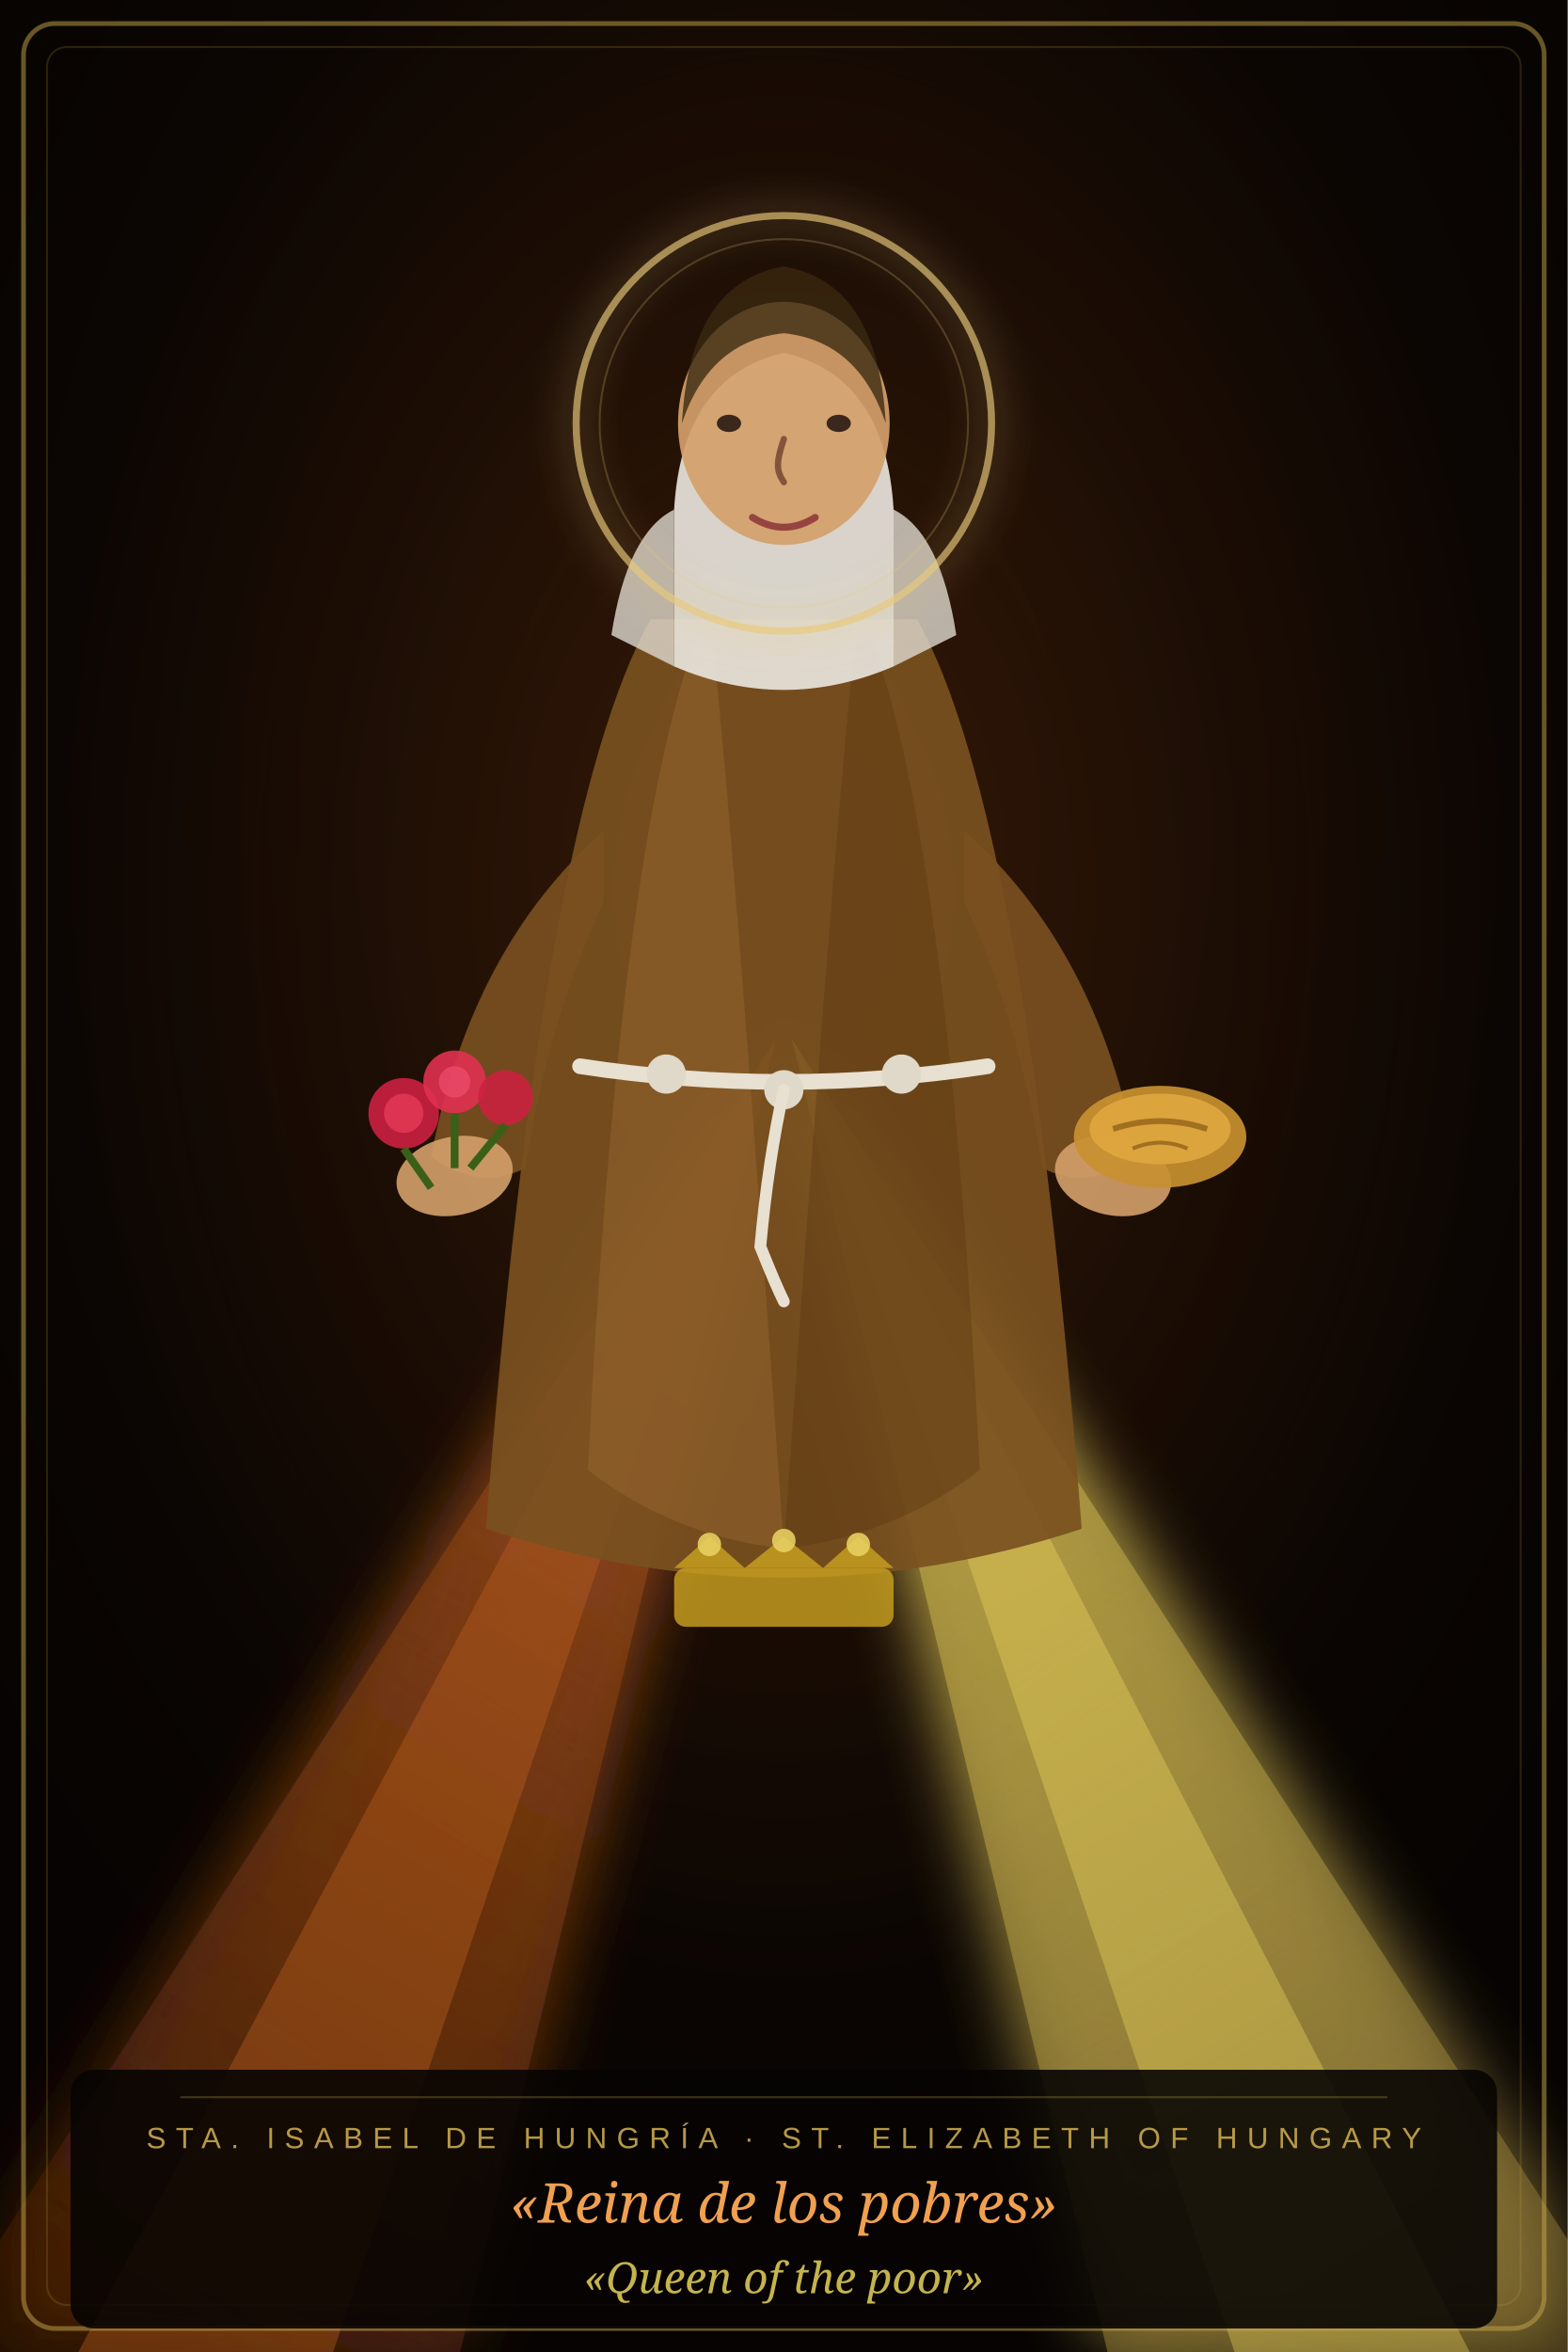
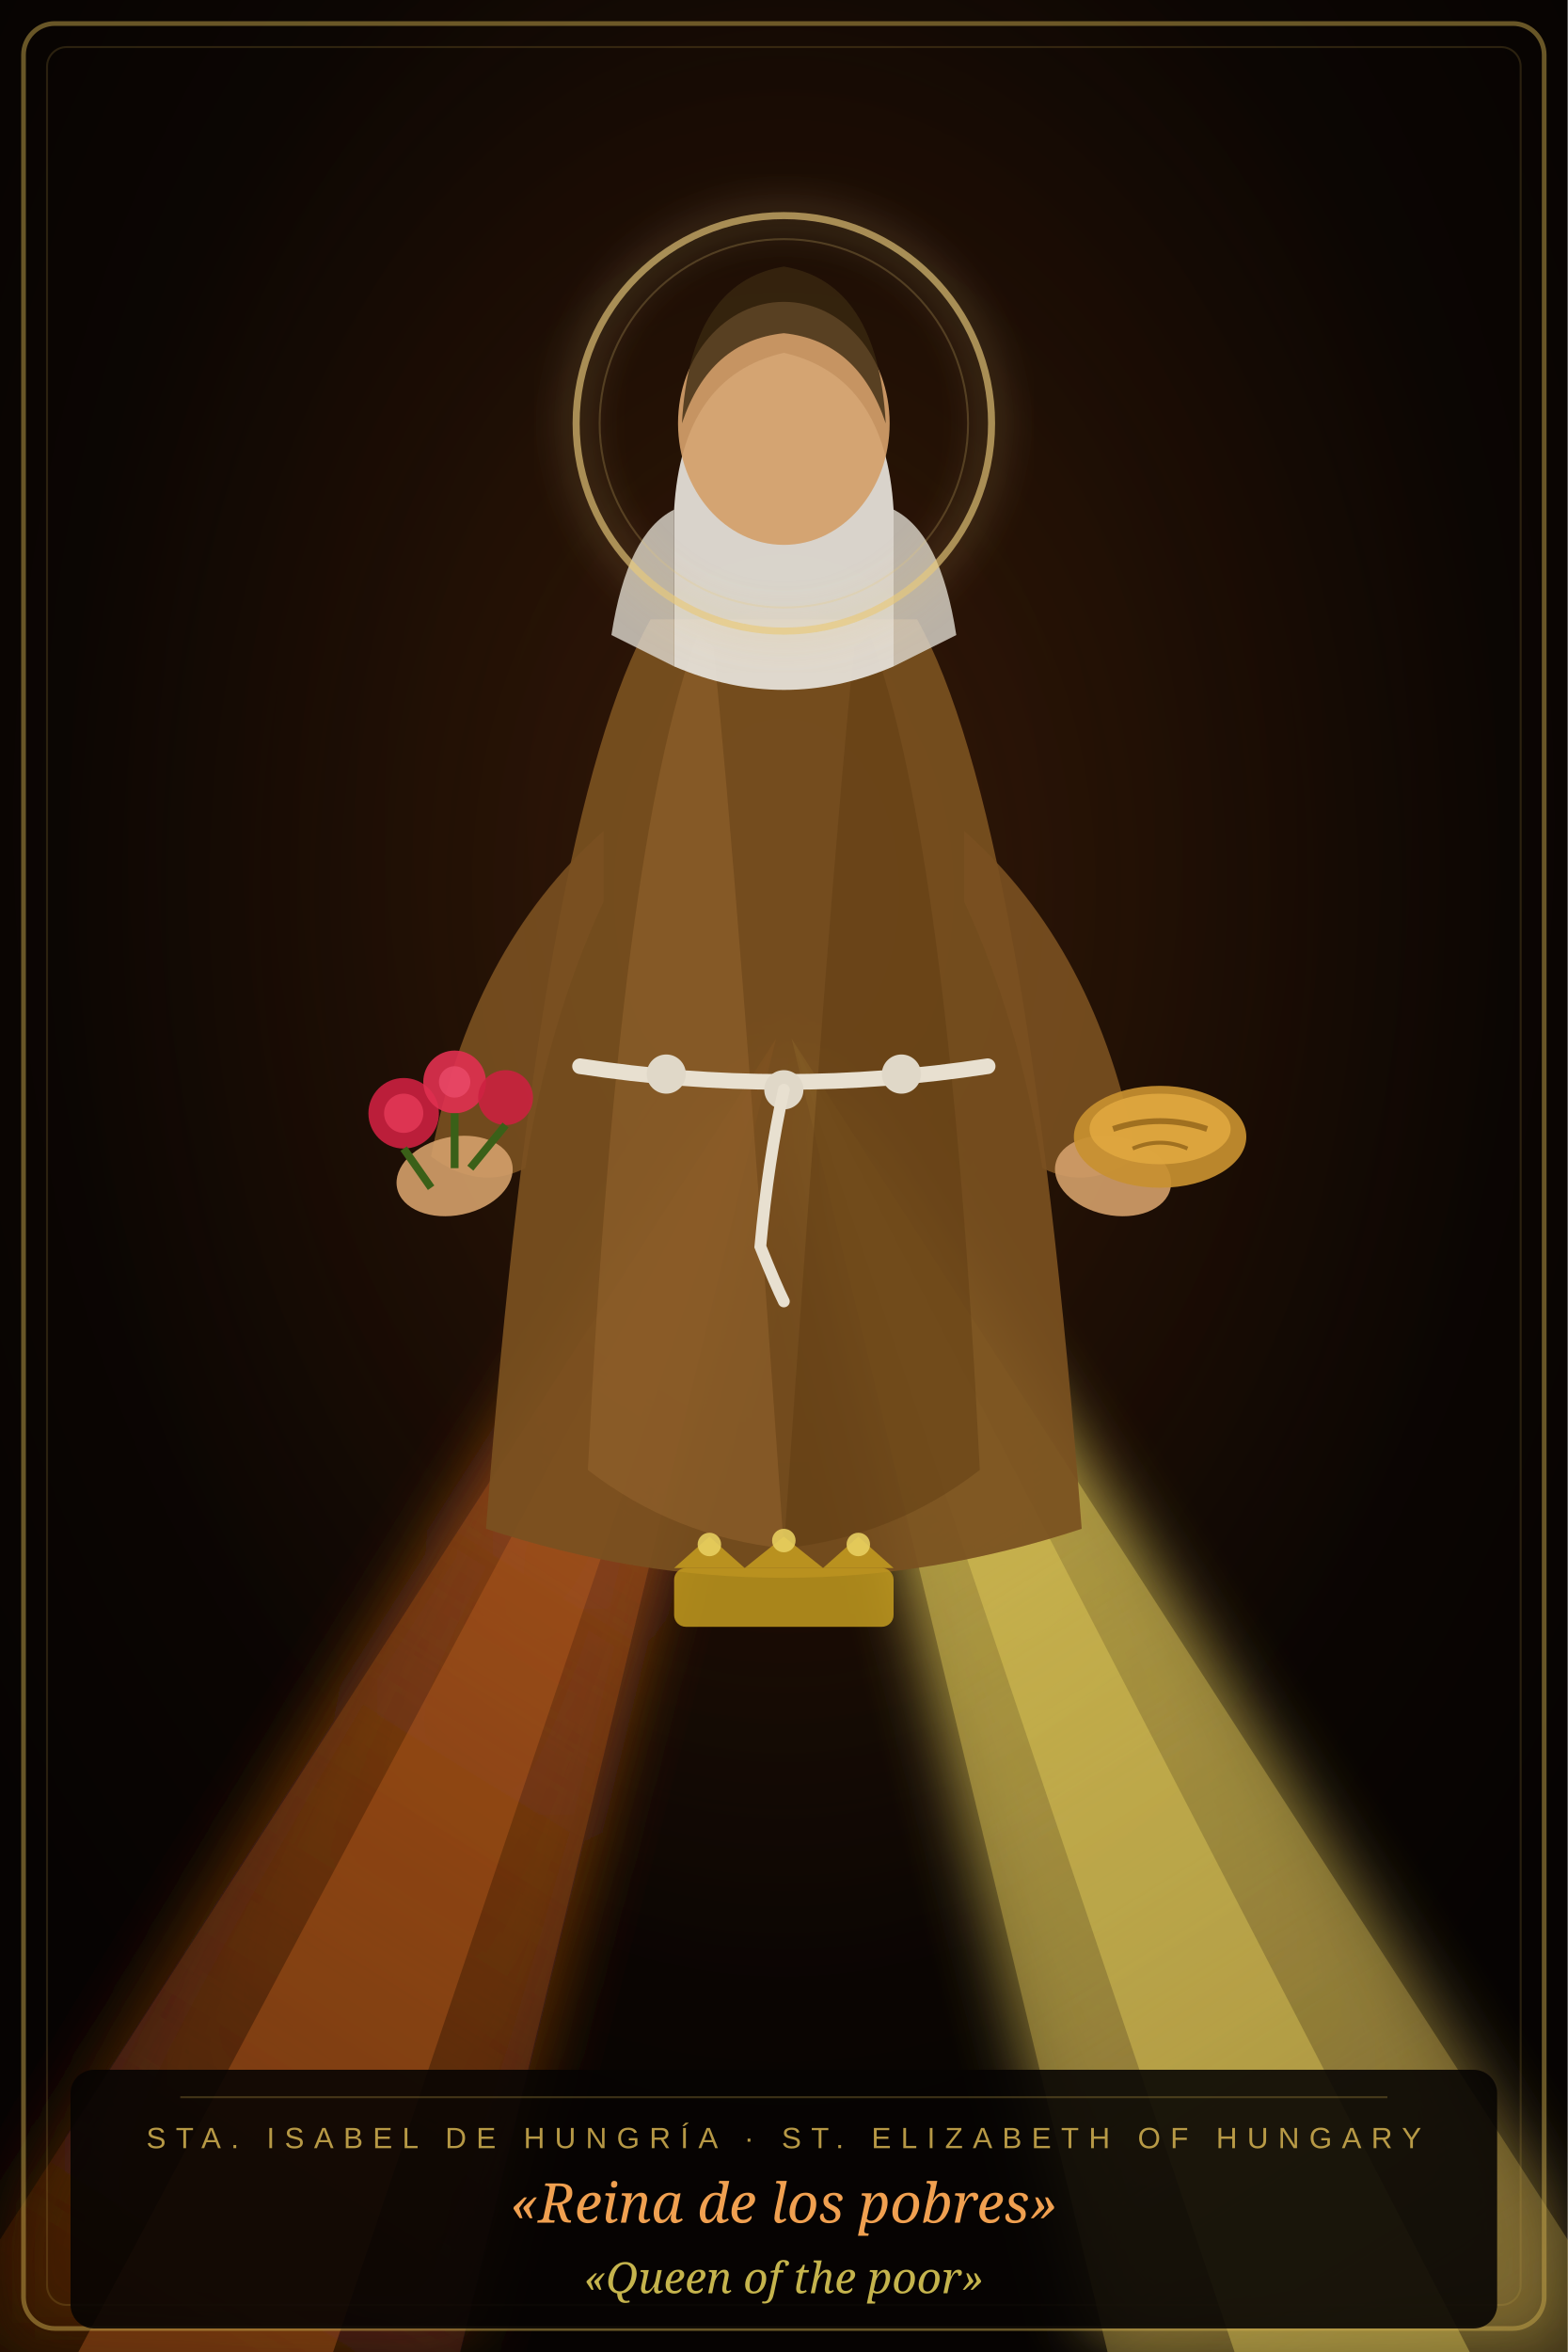
<svg xmlns="http://www.w3.org/2000/svg" viewBox="0 0 400 600">
  <defs>
    <radialGradient id="sti-bg" cx="50%" cy="35%" r="65%">
      <stop offset="0%" stop-color="#180c04" />
      <stop offset="100%" stop-color="#060302" />
    </radialGradient>
    <radialGradient id="sti-atm" cx="50%" cy="38%" r="46%">
      <stop offset="0%" stop-color="#8a4010" stop-opacity="0.26" />
      <stop offset="100%" stop-color="#8a4010" stop-opacity="0" />
    </radialGradient>
    <linearGradient id="sti-r1" x1="50%" y1="0%" x2="10%" y2="100%">
      <stop offset="0%" stop-color="#c06020" stop-opacity="1" />
      <stop offset="100%" stop-color="#602808" stop-opacity="0.4" />
    </linearGradient>
    <linearGradient id="sti-r2" x1="50%" y1="0%" x2="90%" y2="100%">
      <stop offset="0%" stop-color="#f5e060" stop-opacity="1" />
      <stop offset="100%" stop-color="#c9a84c" stop-opacity="0.4" />
    </linearGradient>
    <filter id="sti-gl">
      <feGaussianBlur stdDeviation="9" result="b" />
      <feMerge>
        <feMergeNode in="b" />
        <feMergeNode in="b" />
        <feMergeNode in="SourceGraphic" />
      </feMerge>
    </filter>
    <filter id="sti-g2">
      <feGaussianBlur stdDeviation="5" result="b" />
      <feMerge>
        <feMergeNode in="b" />
        <feMergeNode in="SourceGraphic" />
      </feMerge>
    </filter>
  </defs>
  <rect width="400" height="600" fill="url(#sti-bg)" />
  <rect width="400" height="600" fill="url(#sti-atm)" />
  <polygon points="198,265 -25,610 115,610" fill="url(#sti-r1)" filter="url(#sti-gl)" opacity="0.72" />
  <polygon points="198,265 20,600  85,600" fill="#c06020" opacity="0.38" />
  <polygon points="202,265 425,610 285,610" fill="url(#sti-r2)" filter="url(#sti-gl)" opacity="0.70" />
  <polygon points="202,265 375,600 315,600" fill="#f5e060" opacity="0.34" />
  <path d="M166,158 Q138,208 124,390 Q200,415 276,390 Q262,208 234,158 Z" fill="#7a5020" opacity="0.92" />
  <path d="M178,162 Q158,215 150,375 Q172,392 200,395 Q188,222 182,165 Z" fill="#9a6830" opacity="0.45" />
  <path d="M222,162 Q242,215 250,375 Q228,392 200,395 Q212,222 218,165 Z" fill="#5a3810" opacity="0.40" />
  <path d="M148,272 Q200,280 252,272" fill="none" stroke="#e8e0d0" stroke-width="4" stroke-linecap="round" />
  <circle cx="170" cy="274" r="5" fill="#e0d8c8" />
  <circle cx="200" cy="278" r="5" fill="#e0d8c8" />
  <circle cx="230" cy="274" r="5" fill="#e0d8c8" />
  <path d="M200,278 Q196,296 194,318 Q198,328 200,332" fill="none" stroke="#e8e0d0" stroke-width="3" stroke-linecap="round" />
  <path d="M172,130 Q174,96 200,90 Q226,96 228,130 L228,170 Q214,176 200,176 Q186,176 172,170 Z" fill="#e8e4dc" opacity="0.92" />
  <path d="M172,130 Q160,136 156,162 Q172,170 172,170 Z" fill="#dedad0" opacity="0.80" />
  <path d="M228,130 Q240,136 244,162 Q228,170 228,170 Z" fill="#dedad0" opacity="0.80" />
  <path d="M154,212 Q120,242 110,295 Q122,304 134,298 Q140,260 154,230 Z" fill="#7a5020" opacity="0.90" />
  <ellipse cx="116" cy="300" rx="15" ry="10" fill="#d4a06a" opacity="0.90" transform="rotate(-12,116,300)" />
  <circle cx="103" cy="284" r="9" fill="#cc2040" opacity="0.90" />
  <circle cx="116" cy="276" r="8" fill="#e03050" opacity="0.90" />
  <circle cx="129" cy="280" r="7" fill="#cc2040" opacity="0.88" />
  <circle cx="103" cy="284" r="5" fill="#f04060" opacity="0.65" />
  <circle cx="116" cy="276" r="4" fill="#f05070" opacity="0.65" />
  <line x1="103" y1="293" x2="110" y2="303" stroke="#3a6018" stroke-width="2" />
  <line x1="116" y1="284" x2="116" y2="298" stroke="#3a6018" stroke-width="2" />
  <line x1="129" y1="287" x2="120" y2="298" stroke="#3a6018" stroke-width="2" />
  <path d="M246,212 Q280,242 290,295 Q278,304 266,298 Q260,260 246,230 Z" fill="#7a5020" opacity="0.90" />
  <ellipse cx="284" cy="300" rx="15" ry="10" fill="#d4a06a" opacity="0.90" transform="rotate(12,284,300)" />
  <ellipse cx="296" cy="290" rx="22" ry="13" fill="#c89030" opacity="0.92" />
  <ellipse cx="296" cy="288" rx="18" ry="9" fill="#e0a840" opacity="0.88" />
  <path d="M284,288 Q296,284 308,288" fill="none" stroke="#a07020" stroke-width="1.5" />
  <path d="M289,293 Q296,290 303,293" fill="none" stroke="#a07020" stroke-width="1" />
  <g transform="translate(172,392)">
    <rect x="0" y="8" width="56" height="15" rx="3" fill="#c8a020" opacity="0.82" />
    <polygon points="0,8 9,0 18,8" fill="#c8a020" opacity="0.82" />
    <polygon points="18,8 28,0 38,8" fill="#c8a020" opacity="0.82" />
    <polygon points="38,8 47,0 56,8" fill="#c8a020" opacity="0.82" />
    <circle cx="9" cy="2" r="3" fill="#e8d060" opacity="0.88" />
    <circle cx="28" cy="1" r="3" fill="#e8d060" opacity="0.88" />
    <circle cx="47" cy="2" r="3" fill="#e8d060" opacity="0.88" />
  </g>
  <ellipse cx="200" cy="108" rx="27" ry="31" fill="#d4a06a" opacity="0.92" />
  <path d="M174,108 Q176,72 200,68 Q224,72 226,108 Q219,87 200,85 Q181,87 174,108 Z" fill="#3a2810" opacity="0.78" />
  <circle cx="200" cy="108" r="53" fill="none" stroke="#e8c97a" stroke-width="1.8" stroke-opacity="0.65" filter="url(#sti-g2)" />
  <circle cx="200" cy="108" r="47" fill="none" stroke="#e8c97a" stroke-width="0.5" stroke-opacity="0.22" />
  <rect x="6" y="6" width="388" height="588" rx="8" fill="none" stroke="#c9a84c" stroke-width="1.2" stroke-opacity="0.5" />
  <rect x="12" y="12" width="376" height="576" rx="5" fill="none" stroke="#c9a84c" stroke-width="0.5" stroke-opacity="0.18" />
  <rect x="18" y="528" width="364" height="66" rx="6" fill="#060302" opacity="0.88" />
  <line x1="46" y1="535" x2="354" y2="535" stroke="#c9a84c" stroke-width="0.5" stroke-opacity="0.28" />
  <text x="200" y="548" text-anchor="middle" font-family="Arial,sans-serif" font-size="7.5" fill="#c9a84c" letter-spacing="2.5" opacity="0.9">STA. ISABEL DE HUNGRÍA  ·  ST. ELIZABETH OF HUNGARY</text>
  <text x="200" y="567" text-anchor="middle" font-family="Georgia,serif" font-size="14" fill="#f0a050" font-style="italic">«Reina de los pobres»</text>
  <text x="200" y="585" text-anchor="middle" font-family="Georgia,serif" font-size="11" fill="#f5e060" font-style="italic" opacity="0.8">«Queen of the poor»</text>
-   <g id="tup-face-features" opacity="0.9">
-     <ellipse id="tup-eye-left" cx="186" cy="108" rx="3.1" ry="2.2" fill="#2a1a12" />
-     <ellipse id="tup-eye-right" cx="214" cy="108" rx="3.1" ry="2.2" fill="#2a1a12" />
-     <path id="tup-nose" d="M200 112 C198 118, 198 120, 200 123" stroke="#7b4a35" stroke-width="1.6" fill="none" stroke-linecap="round" />
-     <path id="tup-mouth" d="M192 132 Q200 137 208 132" stroke="#8f3a3a" stroke-width="1.8" fill="none" stroke-linecap="round" />
-   </g>
</svg>
